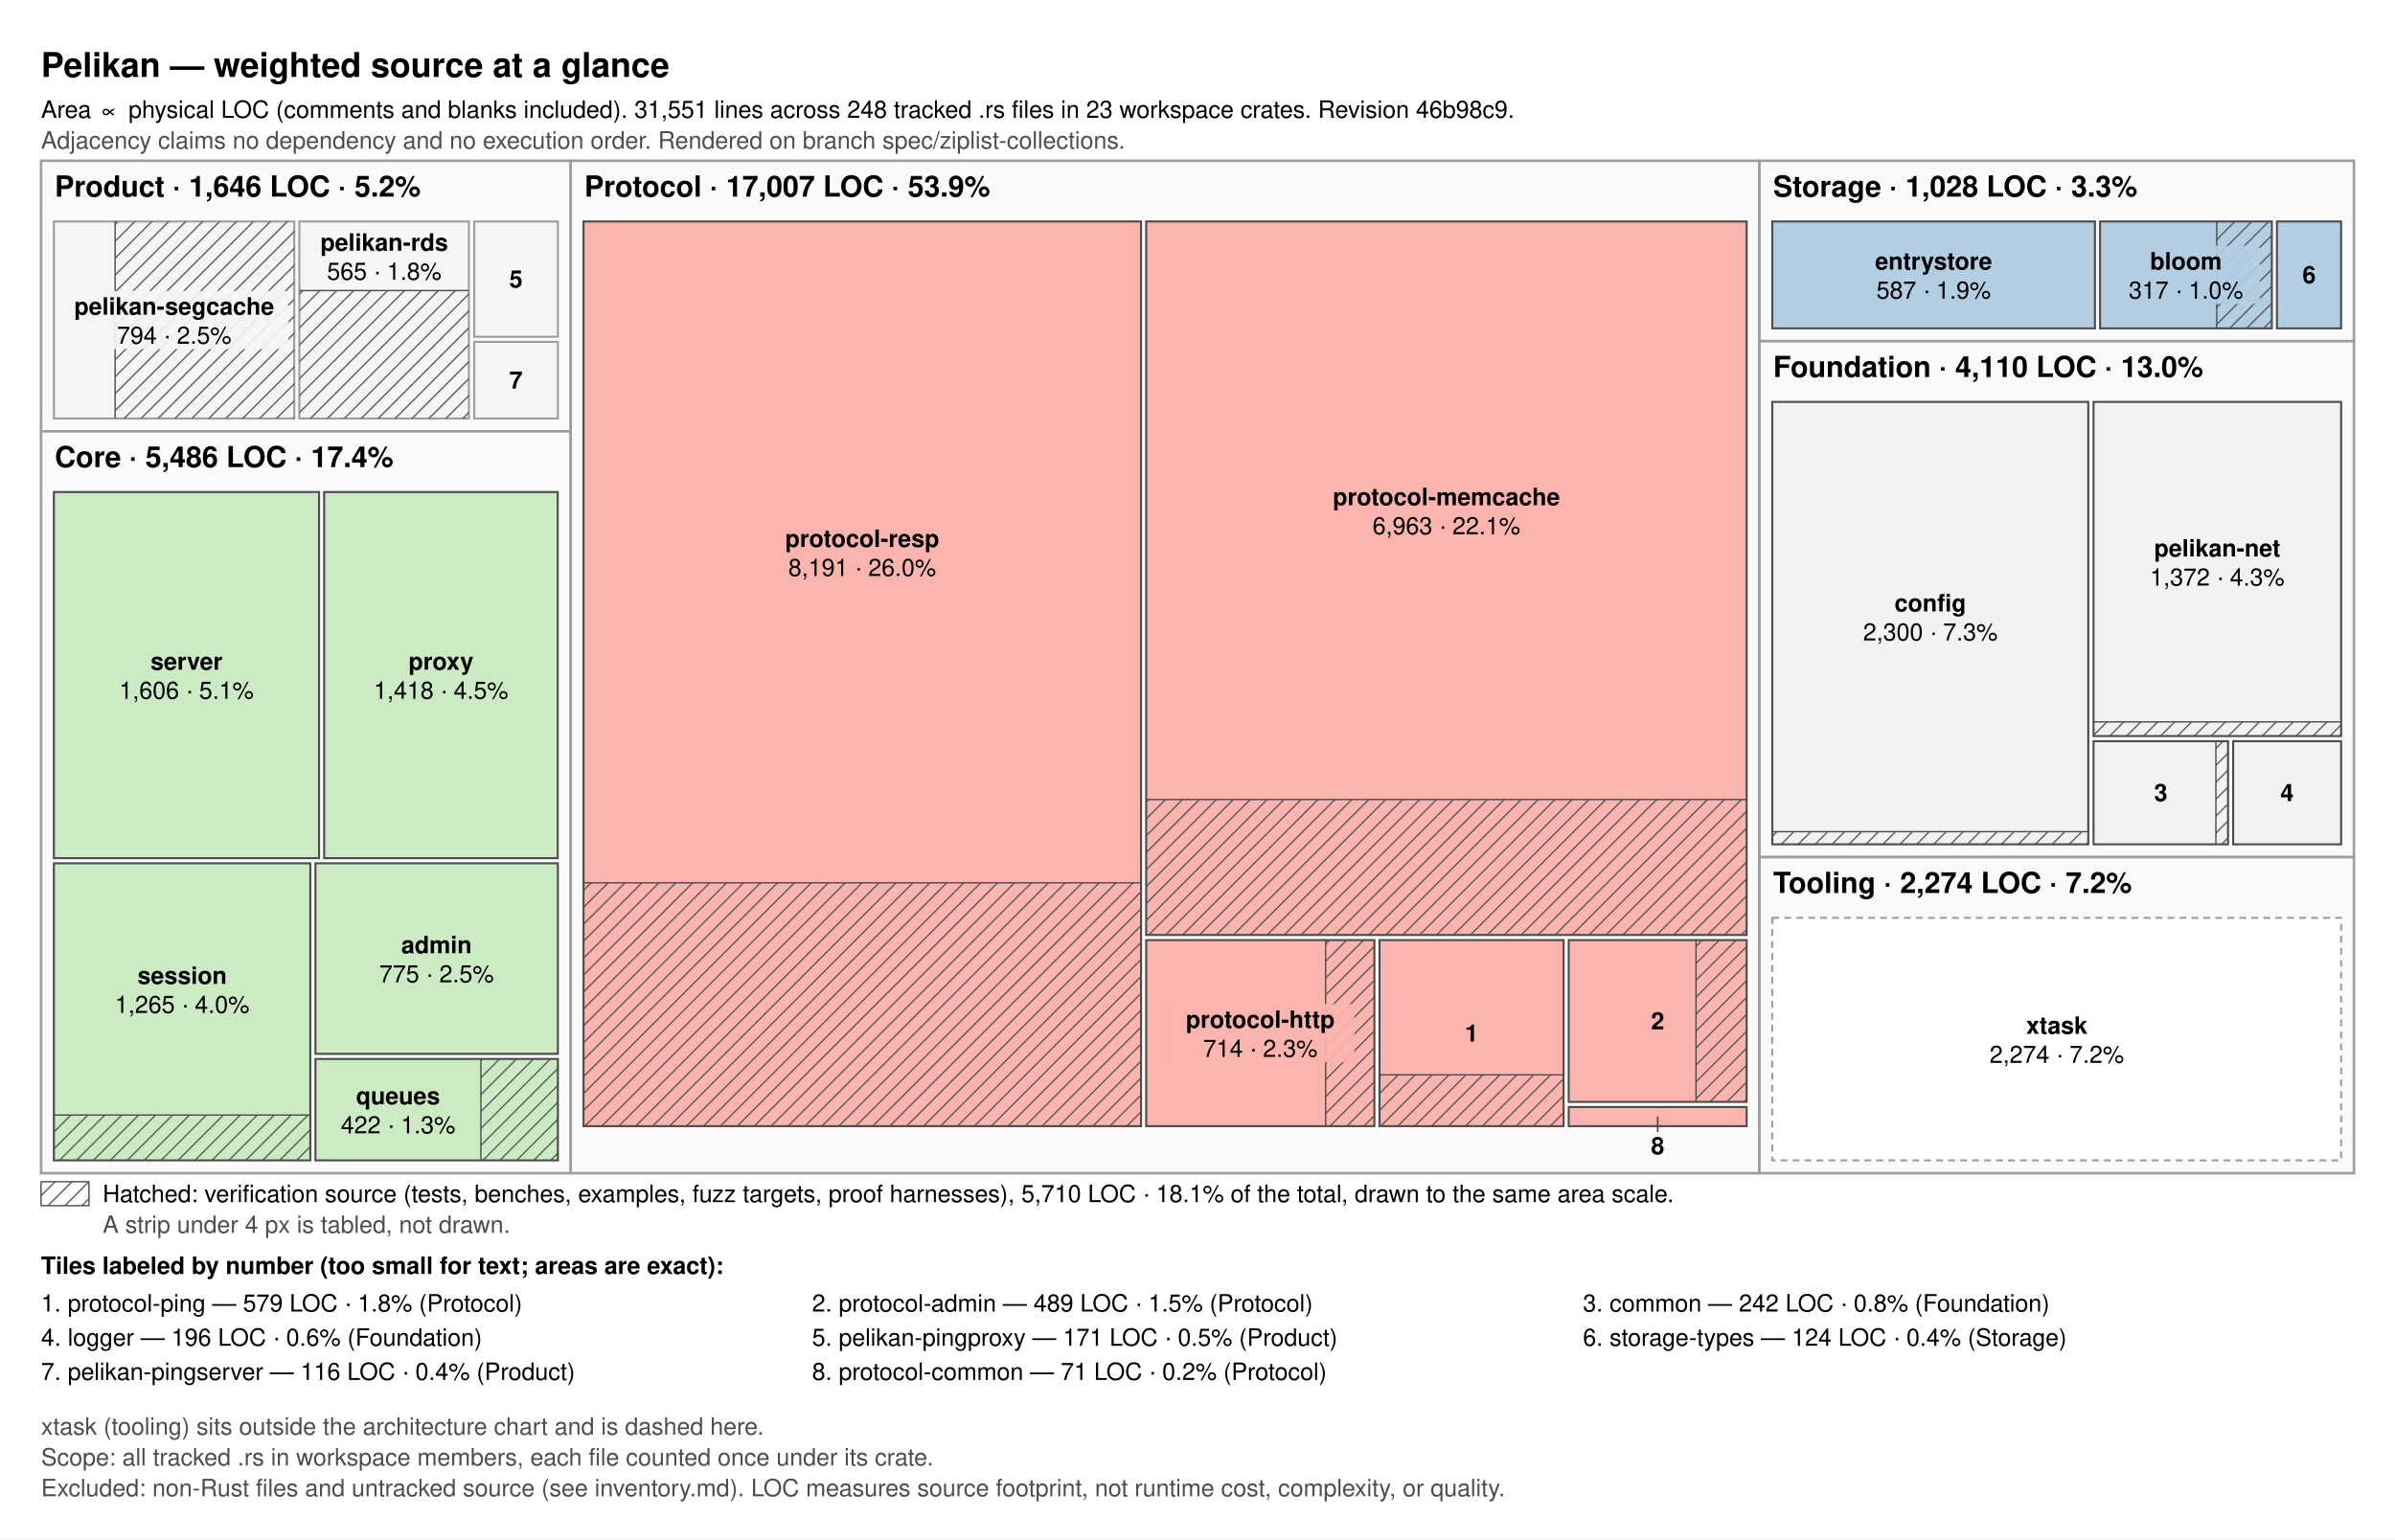
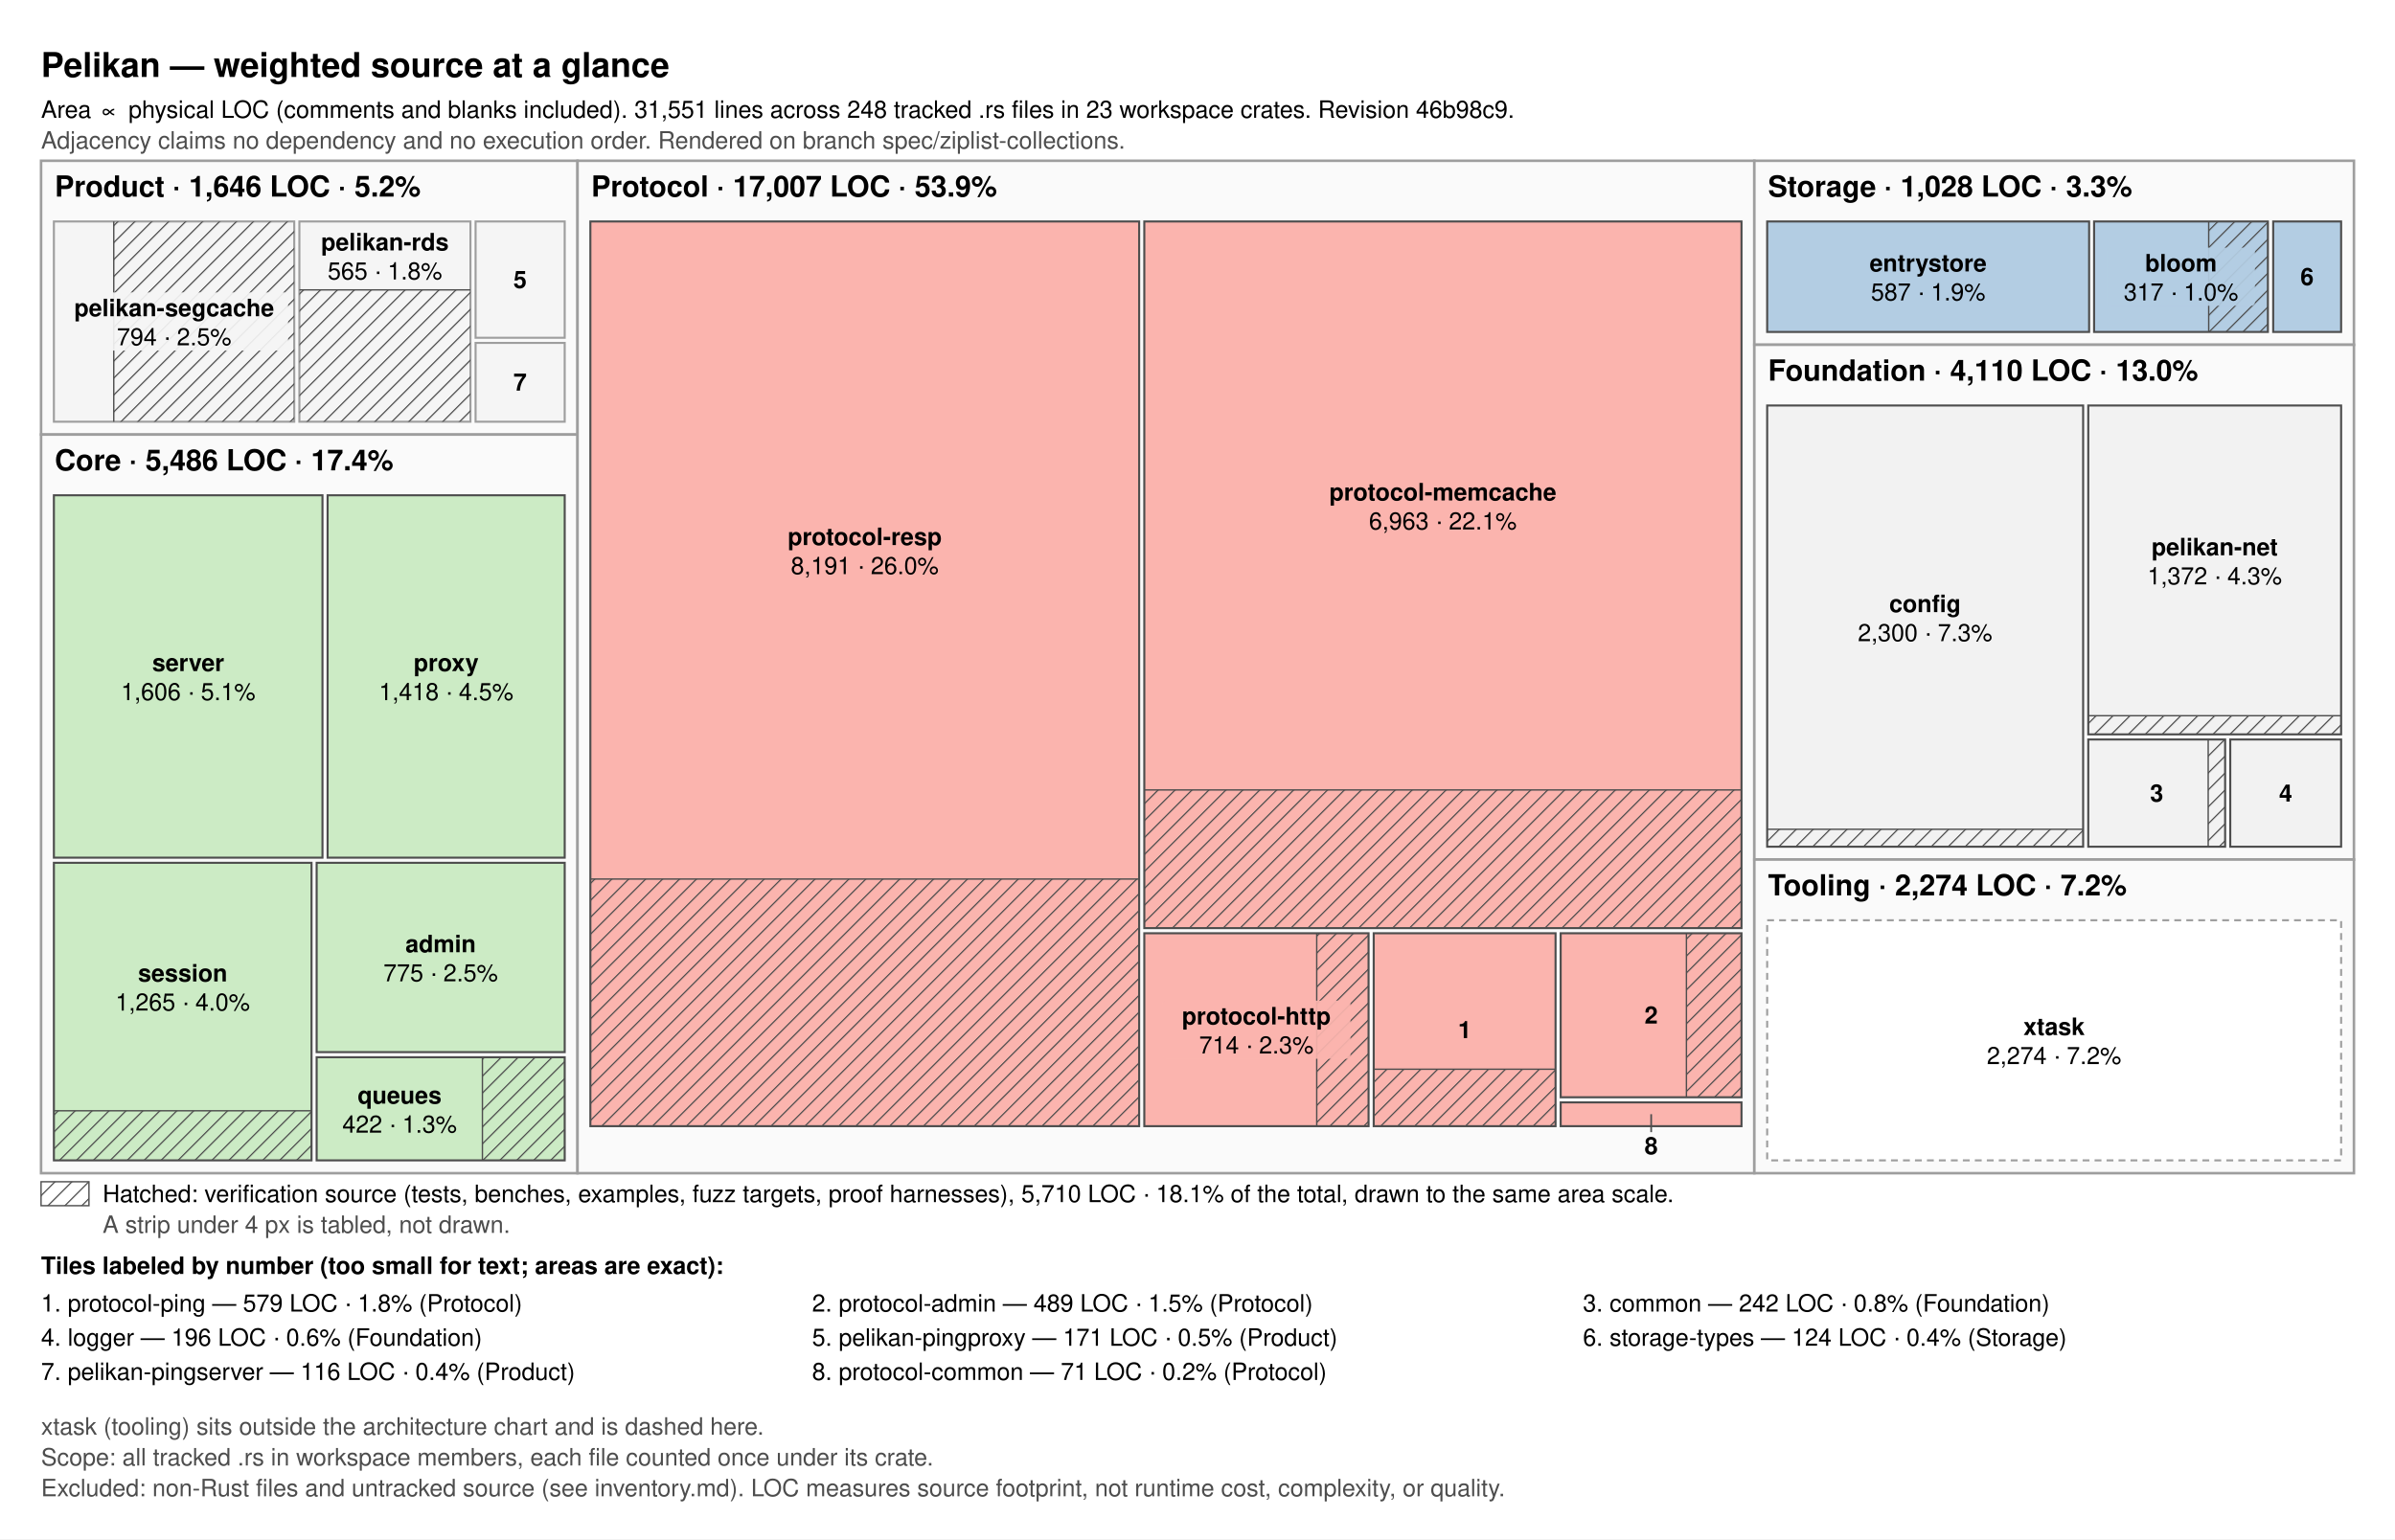
<svg xmlns="http://www.w3.org/2000/svg" width="1400" height="900" viewBox="0 0 1400 900">
  <defs>
    <pattern id="hatch" width="7" height="7" patternUnits="userSpaceOnUse" patternTransform="rotate(45)">
      <line x1="0" y1="0" x2="0" y2="7" stroke="#4D4D4D" stroke-width="1.4" />
    </pattern>
  </defs>
  <rect width="100%" height="100%" fill="white" />
  <text x="24.0" y="38.0" dy="0.35em" font-family="Helvetica, Arial, sans-serif" font-size="20" font-weight="bold" fill="#000" text-anchor="start">Pelikan — weighted source at a glance</text>
  <text x="24.0" y="64.0" dy="0.35em" font-family="Helvetica, Arial, sans-serif" font-size="14" font-weight="normal" fill="#000" text-anchor="start">Area ∝ physical LOC (comments and blanks included). 31,551 lines across 248 tracked .rs files in 23 workspace crates. Revision 46b98c9.</text>
  <text x="24.0" y="82.0" dy="0.35em" font-family="Helvetica, Arial, sans-serif" font-size="14" font-weight="normal" fill="#4D4D4D" text-anchor="start">Adjacency claims no dependency and no execution order. Rendered on branch spec/ziplist-collections.</text>
-   <rect x="24.0" y="94.0" width="309.6" height="158.2" fill="#FAFAFA" stroke="#9E9E9E" stroke-width="1.5" />
+   <rect x="24.0" y="94.0" width="313.6" height="160.1" fill="#FAFAFA" stroke="#9E9E9E" stroke-width="1.5" />
  <text x="32.0" y="109.0" dy="0.35em" font-family="Helvetica, Arial, sans-serif" font-size="17" font-weight="bold" fill="#000" text-anchor="start">Product  ·  1,646 LOC  ·  5.2%</text>
-   <rect x="24.0" y="252.2" width="309.6" height="433.8" fill="#FAFAFA" stroke="#9E9E9E" stroke-width="1.5" />
-   <text x="32.0" y="267.2" dy="0.35em" font-family="Helvetica, Arial, sans-serif" font-size="17" font-weight="bold" fill="#000" text-anchor="start">Core  ·  5,486 LOC  ·  17.4%</text>
-   <rect x="333.6" y="94.0" width="694.9" height="592.0" fill="#FAFAFA" stroke="#9E9E9E" stroke-width="1.5" />
-   <text x="341.6" y="109.0" dy="0.35em" font-family="Helvetica, Arial, sans-serif" font-size="17" font-weight="bold" fill="#000" text-anchor="start">Protocol  ·  17,007 LOC  ·  53.9%</text>
-   <rect x="1028.5" y="94.0" width="347.5" height="105.5" fill="#FAFAFA" stroke="#9E9E9E" stroke-width="1.5" />
-   <text x="1036.5" y="109.0" dy="0.35em" font-family="Helvetica, Arial, sans-serif" font-size="17" font-weight="bold" fill="#000" text-anchor="start">Storage  ·  1,028 LOC  ·  3.3%</text>
-   <rect x="1028.5" y="199.5" width="347.5" height="301.7" fill="#FAFAFA" stroke="#9E9E9E" stroke-width="1.5" />
-   <text x="1036.5" y="214.5" dy="0.35em" font-family="Helvetica, Arial, sans-serif" font-size="17" font-weight="bold" fill="#000" text-anchor="start">Foundation  ·  4,110 LOC  ·  13.0%</text>
-   <rect x="1028.5" y="501.2" width="347.5" height="184.8" fill="#FAFAFA" stroke="#9E9E9E" stroke-width="1.5" />
-   <text x="1036.5" y="516.2" dy="0.35em" font-family="Helvetica, Arial, sans-serif" font-size="17" font-weight="bold" fill="#000" text-anchor="start">Tooling  ·  2,274 LOC  ·  7.2%</text>
-   <rect x="341.1" y="129.5" width="325.9" height="529.0" fill="#FBB4AE" stroke="#4D4D4D" stroke-width="1.2" />
-   <rect x="341.1" y="516.2" width="325.9" height="142.3" fill="url(#hatch)" />
-   <line x1="341.1" y1="516.2" x2="667.0" y2="516.2" stroke="#4D4D4D" stroke-width="0.8" />
-   <text x="504.0" y="314.9" dy="0.35em" font-family="Helvetica, Arial, sans-serif" font-size="14" font-weight="bold" fill="#000" text-anchor="middle">protocol-resp</text>
-   <text x="504.0" y="331.9" dy="0.35em" font-family="Helvetica, Arial, sans-serif" font-size="14" font-weight="normal" fill="#000" text-anchor="middle">8,191 · 26.0%</text>
-   <rect x="670.0" y="129.5" width="351.0" height="417.2" fill="#FBB4AE" stroke="#4D4D4D" stroke-width="1.2" />
-   <rect x="670.0" y="467.5" width="351.0" height="79.2" fill="url(#hatch)" />
-   <line x1="670.0" y1="467.5" x2="1021.0" y2="467.5" stroke="#4D4D4D" stroke-width="0.8" />
-   <text x="845.5" y="290.5" dy="0.35em" font-family="Helvetica, Arial, sans-serif" font-size="14" font-weight="bold" fill="#000" text-anchor="middle">protocol-memcache</text>
-   <text x="845.5" y="307.5" dy="0.35em" font-family="Helvetica, Arial, sans-serif" font-size="14" font-weight="normal" fill="#000" text-anchor="middle">6,963 · 22.1%</text>
-   <rect x="1036.0" y="235.0" width="184.7" height="258.7" fill="#F2F2F2" stroke="#4D4D4D" stroke-width="1.2" />
-   <rect x="1036.0" y="486.3" width="184.7" height="7.4" fill="url(#hatch)" />
-   <line x1="1036.0" y1="486.3" x2="1220.8" y2="486.3" stroke="#4D4D4D" stroke-width="0.8" />
-   <text x="1128.4" y="352.6" dy="0.35em" font-family="Helvetica, Arial, sans-serif" font-size="14" font-weight="bold" fill="#000" text-anchor="middle">config</text>
-   <text x="1128.4" y="369.6" dy="0.35em" font-family="Helvetica, Arial, sans-serif" font-size="14" font-weight="normal" fill="#000" text-anchor="middle">2,300 · 7.3%</text>
-   <rect x="1036.0" y="536.7" width="332.5" height="141.8" fill="#FFFFFF" stroke="#9E9E9E" stroke-width="1.2" stroke-dasharray="4 3" />
-   <text x="1202.3" y="599.6" dy="0.35em" font-family="Helvetica, Arial, sans-serif" font-size="14" font-weight="bold" fill="#000" text-anchor="middle">xtask</text>
-   <text x="1202.3" y="616.6" dy="0.35em" font-family="Helvetica, Arial, sans-serif" font-size="14" font-weight="normal" fill="#000" text-anchor="middle">2,274 · 7.2%</text>
-   <rect x="31.5" y="287.7" width="155.0" height="214.1" fill="#CCEBC5" stroke="#4D4D4D" stroke-width="1.2" />
-   <text x="109.0" y="386.7" dy="0.35em" font-family="Helvetica, Arial, sans-serif" font-size="14" font-weight="bold" fill="#000" text-anchor="middle">server</text>
-   <text x="109.0" y="403.7" dy="0.35em" font-family="Helvetica, Arial, sans-serif" font-size="14" font-weight="normal" fill="#000" text-anchor="middle">1,606 · 5.1%</text>
-   <rect x="189.5" y="287.7" width="136.5" height="214.1" fill="#CCEBC5" stroke="#4D4D4D" stroke-width="1.2" />
-   <text x="257.8" y="386.7" dy="0.35em" font-family="Helvetica, Arial, sans-serif" font-size="14" font-weight="bold" fill="#000" text-anchor="middle">proxy</text>
-   <text x="257.8" y="403.7" dy="0.35em" font-family="Helvetica, Arial, sans-serif" font-size="14" font-weight="normal" fill="#000" text-anchor="middle">1,418 · 4.5%</text>
-   <rect x="1223.8" y="235.0" width="144.7" height="195.4" fill="#F2F2F2" stroke="#4D4D4D" stroke-width="1.2" />
-   <rect x="1223.8" y="422.1" width="144.7" height="8.3" fill="url(#hatch)" />
-   <line x1="1223.8" y1="422.1" x2="1368.5" y2="422.1" stroke="#4D4D4D" stroke-width="0.8" />
-   <text x="1296.1" y="320.5" dy="0.35em" font-family="Helvetica, Arial, sans-serif" font-size="14" font-weight="bold" fill="#000" text-anchor="middle">pelikan-net</text>
-   <text x="1296.1" y="337.5" dy="0.35em" font-family="Helvetica, Arial, sans-serif" font-size="14" font-weight="normal" fill="#000" text-anchor="middle">1,372 · 4.3%</text>
-   <rect x="31.5" y="504.8" width="149.9" height="173.7" fill="#CCEBC5" stroke="#4D4D4D" stroke-width="1.2" />
-   <rect x="31.5" y="652.0" width="149.9" height="26.5" fill="url(#hatch)" />
-   <line x1="31.5" y1="652.0" x2="181.4" y2="652.0" stroke="#4D4D4D" stroke-width="0.8" />
-   <text x="106.5" y="570.4" dy="0.35em" font-family="Helvetica, Arial, sans-serif" font-size="14" font-weight="bold" fill="#000" text-anchor="middle">session</text>
-   <text x="106.5" y="587.4" dy="0.35em" font-family="Helvetica, Arial, sans-serif" font-size="14" font-weight="normal" fill="#000" text-anchor="middle">1,265 · 4.0%</text>
-   <rect x="31.5" y="129.5" width="140.5" height="115.2" fill="#F5F5F5" stroke="#9E9E9E" stroke-width="1.2" />
-   <rect x="67.3" y="129.5" width="104.8" height="115.2" fill="url(#hatch)" />
-   <line x1="67.3" y1="129.5" x2="67.3" y2="244.7" stroke="#4D4D4D" stroke-width="0.8" />
-   <rect x="35.1" y="170.1" width="133.4" height="34" fill="#F5F5F5" fill-opacity="0.92" rx="2" />
-   <text x="101.8" y="179.1" dy="0.35em" font-family="Helvetica, Arial, sans-serif" font-size="14" font-weight="bold" fill="#000" text-anchor="middle">pelikan-segcache</text>
-   <text x="101.8" y="196.1" dy="0.35em" font-family="Helvetica, Arial, sans-serif" font-size="14" font-weight="normal" fill="#000" text-anchor="middle">794 · 2.5%</text>
-   <rect x="184.4" y="504.8" width="141.7" height="111.4" fill="#CCEBC5" stroke="#4D4D4D" stroke-width="1.2" />
-   <text x="255.2" y="552.5" dy="0.35em" font-family="Helvetica, Arial, sans-serif" font-size="14" font-weight="bold" fill="#000" text-anchor="middle">admin</text>
-   <text x="255.2" y="569.5" dy="0.35em" font-family="Helvetica, Arial, sans-serif" font-size="14" font-weight="normal" fill="#000" text-anchor="middle">775 · 2.5%</text>
-   <rect x="670.0" y="549.7" width="133.4" height="108.8" fill="#FBB4AE" stroke="#4D4D4D" stroke-width="1.2" />
-   <rect x="774.9" y="549.7" width="28.5" height="108.8" fill="url(#hatch)" />
-   <line x1="774.9" y1="549.7" x2="774.9" y2="658.5" stroke="#4D4D4D" stroke-width="0.8" />
-   <rect x="681.8" y="587.1" width="109.9" height="34" fill="#FBB4AE" fill-opacity="0.92" rx="2" />
-   <text x="736.7" y="596.1" dy="0.35em" font-family="Helvetica, Arial, sans-serif" font-size="14" font-weight="bold" fill="#000" text-anchor="middle">protocol-http</text>
-   <text x="736.7" y="613.1" dy="0.35em" font-family="Helvetica, Arial, sans-serif" font-size="14" font-weight="normal" fill="#000" text-anchor="middle">714 · 2.3%</text>
-   <rect x="1036.0" y="129.5" width="188.6" height="62.5" fill="#B3CDE3" stroke="#4D4D4D" stroke-width="1.2" />
-   <text x="1130.3" y="152.7" dy="0.35em" font-family="Helvetica, Arial, sans-serif" font-size="14" font-weight="bold" fill="#000" text-anchor="middle">entrystore</text>
-   <text x="1130.3" y="169.7" dy="0.35em" font-family="Helvetica, Arial, sans-serif" font-size="14" font-weight="normal" fill="#000" text-anchor="middle">587 · 1.9%</text>
-   <rect x="806.4" y="549.7" width="107.6" height="108.8" fill="#FBB4AE" stroke="#4D4D4D" stroke-width="1.2" />
-   <rect x="806.4" y="628.5" width="107.6" height="30.0" fill="url(#hatch)" />
-   <line x1="806.4" y1="628.5" x2="914.0" y2="628.5" stroke="#4D4D4D" stroke-width="0.8" />
-   <text x="860.2" y="604.1" dy="0.35em" font-family="Helvetica, Arial, sans-serif" font-size="14" font-weight="bold" fill="#000" text-anchor="middle">1</text>
-   <rect x="175.0" y="129.5" width="99.1" height="115.2" fill="#F5F5F5" stroke="#9E9E9E" stroke-width="1.2" />
-   <rect x="175.0" y="169.9" width="99.1" height="74.8" fill="url(#hatch)" />
-   <line x1="175.0" y1="169.9" x2="274.2" y2="169.9" stroke="#4D4D4D" stroke-width="0.8" />
-   <text x="224.6" y="141.7" dy="0.35em" font-family="Helvetica, Arial, sans-serif" font-size="14" font-weight="bold" fill="#000" text-anchor="middle">pelikan-rds</text>
-   <text x="224.6" y="158.7" dy="0.35em" font-family="Helvetica, Arial, sans-serif" font-size="14" font-weight="normal" fill="#000" text-anchor="middle">565 · 1.8%</text>
-   <rect x="917.0" y="549.7" width="104.0" height="94.6" fill="#FBB4AE" stroke="#4D4D4D" stroke-width="1.2" />
-   <rect x="991.4" y="549.7" width="29.6" height="94.6" fill="url(#hatch)" />
-   <line x1="991.4" y1="549.7" x2="991.4" y2="644.3" stroke="#4D4D4D" stroke-width="0.8" />
-   <text x="969.0" y="597.0" dy="0.35em" font-family="Helvetica, Arial, sans-serif" font-size="14" font-weight="bold" fill="#000" text-anchor="middle">2</text>
-   <rect x="184.4" y="619.2" width="141.7" height="59.3" fill="#CCEBC5" stroke="#4D4D4D" stroke-width="1.2" />
-   <rect x="281.1" y="619.2" width="45.0" height="59.3" fill="url(#hatch)" />
-   <line x1="281.1" y1="619.2" x2="281.1" y2="678.5" stroke="#4D4D4D" stroke-width="0.8" />
-   <text x="232.7" y="640.8" dy="0.35em" font-family="Helvetica, Arial, sans-serif" font-size="14" font-weight="bold" fill="#000" text-anchor="middle">queues</text>
-   <text x="232.7" y="657.8" dy="0.35em" font-family="Helvetica, Arial, sans-serif" font-size="14" font-weight="normal" fill="#000" text-anchor="middle">422 · 1.3%</text>
-   <rect x="1227.6" y="129.5" width="100.4" height="62.5" fill="#B3CDE3" stroke="#4D4D4D" stroke-width="1.2" />
-   <rect x="1295.8" y="129.5" width="32.2" height="62.5" fill="url(#hatch)" />
-   <line x1="1295.8" y1="129.5" x2="1295.8" y2="192.0" stroke="#4D4D4D" stroke-width="0.8" />
-   <rect x="1234.6" y="143.7" width="86.4" height="34" fill="#B3CDE3" fill-opacity="0.92" rx="2" />
-   <text x="1277.8" y="152.7" dy="0.35em" font-family="Helvetica, Arial, sans-serif" font-size="14" font-weight="bold" fill="#000" text-anchor="middle">bloom</text>
-   <text x="1277.8" y="169.7" dy="0.35em" font-family="Helvetica, Arial, sans-serif" font-size="14" font-weight="normal" fill="#000" text-anchor="middle">317 · 1.0%</text>
-   <rect x="1223.8" y="433.4" width="78.6" height="60.3" fill="#F2F2F2" stroke="#4D4D4D" stroke-width="1.2" />
-   <rect x="1295.3" y="433.4" width="7.1" height="60.3" fill="url(#hatch)" />
-   <line x1="1295.3" y1="433.4" x2="1295.3" y2="493.7" stroke="#4D4D4D" stroke-width="0.8" />
-   <text x="1263.1" y="463.5" dy="0.35em" font-family="Helvetica, Arial, sans-serif" font-size="14" font-weight="bold" fill="#000" text-anchor="middle">3</text>
-   <rect x="1305.4" y="433.4" width="63.1" height="60.3" fill="#F2F2F2" stroke="#4D4D4D" stroke-width="1.2" />
-   <text x="1336.9" y="463.5" dy="0.35em" font-family="Helvetica, Arial, sans-serif" font-size="14" font-weight="bold" fill="#000" text-anchor="middle">4</text>
-   <rect x="277.2" y="129.5" width="48.9" height="67.4" fill="#F5F5F5" stroke="#9E9E9E" stroke-width="1.2" />
-   <text x="301.6" y="163.2" dy="0.35em" font-family="Helvetica, Arial, sans-serif" font-size="14" font-weight="bold" fill="#000" text-anchor="middle">5</text>
-   <rect x="1331.0" y="129.5" width="37.5" height="62.5" fill="#B3CDE3" stroke="#4D4D4D" stroke-width="1.2" />
-   <text x="1349.8" y="160.7" dy="0.35em" font-family="Helvetica, Arial, sans-serif" font-size="14" font-weight="bold" fill="#000" text-anchor="middle">6</text>
-   <rect x="277.2" y="199.9" width="48.9" height="44.8" fill="#F5F5F5" stroke="#9E9E9E" stroke-width="1.2" />
-   <text x="301.6" y="222.3" dy="0.35em" font-family="Helvetica, Arial, sans-serif" font-size="14" font-weight="bold" fill="#000" text-anchor="middle">7</text>
-   <rect x="917.0" y="647.3" width="104.0" height="11.2" fill="#FBB4AE" stroke="#4D4D4D" stroke-width="1.2" />
-   <line x1="969.0" y1="652.9" x2="969.0" y2="662.0" stroke="#4D4D4D" stroke-width="1" />
-   <text x="969.0" y="670.0" dy="0.35em" font-family="Helvetica, Arial, sans-serif" font-size="14" font-weight="bold" fill="#000" text-anchor="middle">8</text>
+   <rect x="24.0" y="254.1" width="313.6" height="431.9" fill="#FAFAFA" stroke="#9E9E9E" stroke-width="1.5" />
+   <text x="32.0" y="269.1" dy="0.35em" font-family="Helvetica, Arial, sans-serif" font-size="17" font-weight="bold" fill="#000" text-anchor="start">Core  ·  5,486 LOC  ·  17.4%</text>
+   <rect x="337.6" y="94.0" width="687.9" height="592.0" fill="#FAFAFA" stroke="#9E9E9E" stroke-width="1.5" />
+   <text x="345.6" y="109.0" dy="0.35em" font-family="Helvetica, Arial, sans-serif" font-size="17" font-weight="bold" fill="#000" text-anchor="start">Protocol  ·  17,007 LOC  ·  53.9%</text>
+   <rect x="1025.5" y="94.0" width="350.5" height="107.6" fill="#FAFAFA" stroke="#9E9E9E" stroke-width="1.5" />
+   <text x="1033.5" y="109.0" dy="0.35em" font-family="Helvetica, Arial, sans-serif" font-size="17" font-weight="bold" fill="#000" text-anchor="start">Storage  ·  1,028 LOC  ·  3.3%</text>
+   <rect x="1025.5" y="201.6" width="350.5" height="301.0" fill="#FAFAFA" stroke="#9E9E9E" stroke-width="1.5" />
+   <text x="1033.5" y="216.6" dy="0.35em" font-family="Helvetica, Arial, sans-serif" font-size="17" font-weight="bold" fill="#000" text-anchor="start">Foundation  ·  4,110 LOC  ·  13.0%</text>
+   <rect x="1025.5" y="502.6" width="350.5" height="183.4" fill="#FAFAFA" stroke="#9E9E9E" stroke-width="1.5" />
+   <text x="1033.5" y="517.6" dy="0.35em" font-family="Helvetica, Arial, sans-serif" font-size="17" font-weight="bold" fill="#000" text-anchor="start">Tooling  ·  2,274 LOC  ·  7.2%</text>
+   <rect x="345.1" y="129.5" width="320.8" height="529.0" fill="#FBB4AE" stroke="#4D4D4D" stroke-width="1.2" data-component="protocol-resp" data-part="tile" />
+   <rect x="345.1" y="514.0" width="320.8" height="144.5" fill="url(#hatch)" data-component="protocol-resp" data-part="hatch" />
+   <line x1="345.1" y1="514.0" x2="665.9" y2="514.0" stroke="#4D4D4D" stroke-width="0.8" />
+   <text x="505.5" y="313.8" dy="0.35em" font-family="Helvetica, Arial, sans-serif" font-size="14" font-weight="bold" fill="#000" text-anchor="middle">protocol-resp</text>
+   <text x="505.5" y="330.8" dy="0.35em" font-family="Helvetica, Arial, sans-serif" font-size="14" font-weight="normal" fill="#000" text-anchor="middle">8,191 · 26.0%</text>
+   <rect x="668.9" y="129.5" width="349.1" height="413.2" fill="#FBB4AE" stroke="#4D4D4D" stroke-width="1.2" data-component="protocol-memcache" data-part="tile" />
+   <rect x="668.9" y="461.9" width="349.1" height="80.8" fill="url(#hatch)" data-component="protocol-memcache" data-part="hatch" />
+   <line x1="668.9" y1="461.9" x2="1018.0" y2="461.9" stroke="#4D4D4D" stroke-width="0.8" />
+   <text x="843.4" y="287.7" dy="0.35em" font-family="Helvetica, Arial, sans-serif" font-size="14" font-weight="bold" fill="#000" text-anchor="middle">protocol-memcache</text>
+   <text x="843.4" y="304.7" dy="0.35em" font-family="Helvetica, Arial, sans-serif" font-size="14" font-weight="normal" fill="#000" text-anchor="middle">6,963 · 22.1%</text>
+   <rect x="1033.0" y="237.1" width="184.7" height="258.0" fill="#F2F2F2" stroke="#4D4D4D" stroke-width="1.2" data-component="config" data-part="tile" />
+   <rect x="1033.0" y="484.9" width="184.7" height="10.2" fill="url(#hatch)" data-component="config" data-part="hatch" />
+   <line x1="1033.0" y1="484.9" x2="1217.7" y2="484.9" stroke="#4D4D4D" stroke-width="0.8" />
+   <text x="1125.3" y="353.0" dy="0.35em" font-family="Helvetica, Arial, sans-serif" font-size="14" font-weight="bold" fill="#000" text-anchor="middle">config</text>
+   <text x="1125.3" y="370.0" dy="0.35em" font-family="Helvetica, Arial, sans-serif" font-size="14" font-weight="normal" fill="#000" text-anchor="middle">2,300 · 7.3%</text>
+   <rect x="1033.0" y="538.1" width="335.5" height="140.4" fill="#FFFFFF" stroke="#9E9E9E" stroke-width="1.2" stroke-dasharray="4 3" data-component="xtask" data-part="tile" />
+   <text x="1200.7" y="600.3" dy="0.35em" font-family="Helvetica, Arial, sans-serif" font-size="14" font-weight="bold" fill="#000" text-anchor="middle">xtask</text>
+   <text x="1200.7" y="617.3" dy="0.35em" font-family="Helvetica, Arial, sans-serif" font-size="14" font-weight="normal" fill="#000" text-anchor="middle">2,274 · 7.2%</text>
+   <rect x="31.5" y="289.6" width="157.0" height="211.9" fill="#CCEBC5" stroke="#4D4D4D" stroke-width="1.2" data-component="server" data-part="tile" />
+   <text x="110.0" y="387.5" dy="0.35em" font-family="Helvetica, Arial, sans-serif" font-size="14" font-weight="bold" fill="#000" text-anchor="middle">server</text>
+   <text x="110.0" y="404.5" dy="0.35em" font-family="Helvetica, Arial, sans-serif" font-size="14" font-weight="normal" fill="#000" text-anchor="middle">1,606 · 5.1%</text>
+   <rect x="191.5" y="289.6" width="138.6" height="211.9" fill="#CCEBC5" stroke="#4D4D4D" stroke-width="1.2" data-component="proxy" data-part="tile" />
+   <text x="260.8" y="387.5" dy="0.35em" font-family="Helvetica, Arial, sans-serif" font-size="14" font-weight="bold" fill="#000" text-anchor="middle">proxy</text>
+   <text x="260.8" y="404.5" dy="0.35em" font-family="Helvetica, Arial, sans-serif" font-size="14" font-weight="normal" fill="#000" text-anchor="middle">1,418 · 4.5%</text>
+   <rect x="1220.7" y="237.1" width="147.8" height="192.3" fill="#F2F2F2" stroke="#4D4D4D" stroke-width="1.2" data-component="pelikan-net" data-part="tile" />
+   <rect x="1220.7" y="418.5" width="147.8" height="10.9" fill="url(#hatch)" data-component="pelikan-net" data-part="hatch" />
+   <line x1="1220.7" y1="418.5" x2="1368.5" y2="418.5" stroke="#4D4D4D" stroke-width="0.8" />
+   <text x="1294.6" y="319.8" dy="0.35em" font-family="Helvetica, Arial, sans-serif" font-size="14" font-weight="bold" fill="#000" text-anchor="middle">pelikan-net</text>
+   <text x="1294.6" y="336.8" dy="0.35em" font-family="Helvetica, Arial, sans-serif" font-size="14" font-weight="normal" fill="#000" text-anchor="middle">1,372 · 4.3%</text>
+   <rect x="31.5" y="504.5" width="150.6" height="174.0" fill="#CCEBC5" stroke="#4D4D4D" stroke-width="1.2" data-component="session" data-part="tile" />
+   <rect x="31.5" y="649.5" width="150.6" height="29.0" fill="url(#hatch)" data-component="session" data-part="hatch" />
+   <line x1="31.5" y1="649.5" x2="182.1" y2="649.5" stroke="#4D4D4D" stroke-width="0.8" />
+   <text x="106.8" y="569.0" dy="0.35em" font-family="Helvetica, Arial, sans-serif" font-size="14" font-weight="bold" fill="#000" text-anchor="middle">session</text>
+   <text x="106.8" y="586.0" dy="0.35em" font-family="Helvetica, Arial, sans-serif" font-size="14" font-weight="normal" fill="#000" text-anchor="middle">1,265 · 4.0%</text>
+   <rect x="31.5" y="129.5" width="140.5" height="117.1" fill="#F5F5F5" stroke="#9E9E9E" stroke-width="1.2" data-component="pelikan-segcache" data-part="tile" />
+   <rect x="66.5" y="129.5" width="105.5" height="117.1" fill="url(#hatch)" data-component="pelikan-segcache" data-part="hatch" />
+   <line x1="66.5" y1="129.5" x2="66.5" y2="246.6" stroke="#4D4D4D" stroke-width="0.8" />
+   <rect x="35.0" y="171.0" width="133.4" height="34" fill="#F5F5F5" fill-opacity="0.92" rx="2" />
+   <text x="101.8" y="180.0" dy="0.35em" font-family="Helvetica, Arial, sans-serif" font-size="14" font-weight="bold" fill="#000" text-anchor="middle">pelikan-segcache</text>
+   <text x="101.8" y="197.0" dy="0.35em" font-family="Helvetica, Arial, sans-serif" font-size="14" font-weight="normal" fill="#000" text-anchor="middle">794 · 2.5%</text>
+   <rect x="185.1" y="504.5" width="145.0" height="110.7" fill="#CCEBC5" stroke="#4D4D4D" stroke-width="1.2" data-component="admin" data-part="tile" />
+   <text x="257.6" y="551.9" dy="0.35em" font-family="Helvetica, Arial, sans-serif" font-size="14" font-weight="bold" fill="#000" text-anchor="middle">admin</text>
+   <text x="257.6" y="568.9" dy="0.35em" font-family="Helvetica, Arial, sans-serif" font-size="14" font-weight="normal" fill="#000" text-anchor="middle">775 · 2.5%</text>
+   <rect x="668.9" y="545.7" width="131.1" height="112.8" fill="#FBB4AE" stroke="#4D4D4D" stroke-width="1.2" data-component="protocol-http" data-part="tile" />
+   <rect x="769.7" y="545.7" width="30.3" height="112.8" fill="url(#hatch)" data-component="protocol-http" data-part="hatch" />
+   <line x1="769.7" y1="545.7" x2="769.7" y2="658.5" stroke="#4D4D4D" stroke-width="0.8" />
+   <rect x="679.5" y="585.1" width="109.9" height="34" fill="#FBB4AE" fill-opacity="0.92" rx="2" />
+   <text x="734.4" y="594.1" dy="0.35em" font-family="Helvetica, Arial, sans-serif" font-size="14" font-weight="bold" fill="#000" text-anchor="middle">protocol-http</text>
+   <text x="734.4" y="611.1" dy="0.35em" font-family="Helvetica, Arial, sans-serif" font-size="14" font-weight="normal" fill="#000" text-anchor="middle">714 · 2.3%</text>
+   <rect x="1033.0" y="129.5" width="188.2" height="64.6" fill="#B3CDE3" stroke="#4D4D4D" stroke-width="1.2" data-component="entrystore" data-part="tile" />
+   <text x="1127.1" y="153.8" dy="0.35em" font-family="Helvetica, Arial, sans-serif" font-size="14" font-weight="bold" fill="#000" text-anchor="middle">entrystore</text>
+   <text x="1127.1" y="170.8" dy="0.35em" font-family="Helvetica, Arial, sans-serif" font-size="14" font-weight="normal" fill="#000" text-anchor="middle">587 · 1.9%</text>
+   <rect x="803.0" y="545.7" width="106.3" height="112.8" fill="#FBB4AE" stroke="#4D4D4D" stroke-width="1.2" data-component="protocol-ping" data-part="tile" />
+   <rect x="803.0" y="625.2" width="106.3" height="33.3" fill="url(#hatch)" data-component="protocol-ping" data-part="hatch" />
+   <line x1="803.0" y1="625.2" x2="909.3" y2="625.2" stroke="#4D4D4D" stroke-width="0.8" />
+   <text x="856.2" y="602.1" dy="0.35em" font-family="Helvetica, Arial, sans-serif" font-size="14" font-weight="bold" fill="#000" text-anchor="middle">1</text>
+   <rect x="175.0" y="129.5" width="100.0" height="117.1" fill="#F5F5F5" stroke="#9E9E9E" stroke-width="1.2" data-component="pelikan-rds" data-part="tile" />
+   <rect x="175.0" y="169.5" width="100.0" height="77.1" fill="url(#hatch)" data-component="pelikan-rds" data-part="hatch" />
+   <line x1="175.0" y1="169.5" x2="275.0" y2="169.5" stroke="#4D4D4D" stroke-width="0.8" />
+   <text x="225.0" y="141.5" dy="0.35em" font-family="Helvetica, Arial, sans-serif" font-size="14" font-weight="bold" fill="#000" text-anchor="middle">pelikan-rds</text>
+   <text x="225.0" y="158.5" dy="0.35em" font-family="Helvetica, Arial, sans-serif" font-size="14" font-weight="normal" fill="#000" text-anchor="middle">565 · 1.8%</text>
+   <rect x="912.3" y="545.7" width="105.7" height="95.9" fill="#FBB4AE" stroke="#4D4D4D" stroke-width="1.2" data-component="protocol-admin" data-part="tile" />
+   <rect x="985.8" y="545.7" width="32.2" height="95.9" fill="url(#hatch)" data-component="protocol-admin" data-part="hatch" />
+   <line x1="985.8" y1="545.7" x2="985.8" y2="641.6" stroke="#4D4D4D" stroke-width="0.8" />
+   <text x="965.2" y="593.6" dy="0.35em" font-family="Helvetica, Arial, sans-serif" font-size="14" font-weight="bold" fill="#000" text-anchor="middle">2</text>
+   <rect x="185.1" y="618.2" width="145.0" height="60.3" fill="#CCEBC5" stroke="#4D4D4D" stroke-width="1.2" data-component="queues" data-part="tile" />
+   <rect x="282.0" y="618.2" width="48.1" height="60.3" fill="url(#hatch)" data-component="queues" data-part="hatch" />
+   <line x1="282.0" y1="618.2" x2="282.0" y2="678.5" stroke="#4D4D4D" stroke-width="0.8" />
+   <text x="233.6" y="640.4" dy="0.35em" font-family="Helvetica, Arial, sans-serif" font-size="14" font-weight="bold" fill="#000" text-anchor="middle">queues</text>
+   <text x="233.6" y="657.4" dy="0.35em" font-family="Helvetica, Arial, sans-serif" font-size="14" font-weight="normal" fill="#000" text-anchor="middle">422 · 1.3%</text>
+   <rect x="1224.1" y="129.5" width="101.6" height="64.6" fill="#B3CDE3" stroke="#4D4D4D" stroke-width="1.2" data-component="bloom" data-part="tile" />
+   <rect x="1291.1" y="129.5" width="34.6" height="64.6" fill="url(#hatch)" data-component="bloom" data-part="hatch" />
+   <line x1="1291.1" y1="129.5" x2="1291.1" y2="194.1" stroke="#4D4D4D" stroke-width="0.8" />
+   <rect x="1231.7" y="144.8" width="86.4" height="34" fill="#B3CDE3" fill-opacity="0.92" rx="2" />
+   <text x="1274.9" y="153.8" dy="0.35em" font-family="Helvetica, Arial, sans-serif" font-size="14" font-weight="bold" fill="#000" text-anchor="middle">bloom</text>
+   <text x="1274.9" y="170.8" dy="0.35em" font-family="Helvetica, Arial, sans-serif" font-size="14" font-weight="normal" fill="#000" text-anchor="middle">317 · 1.0%</text>
+   <rect x="1220.7" y="432.4" width="80.0" height="62.7" fill="#F2F2F2" stroke="#4D4D4D" stroke-width="1.2" data-component="common" data-part="tile" />
+   <rect x="1290.8" y="432.4" width="9.9" height="62.7" fill="url(#hatch)" data-component="common" data-part="hatch" />
+   <line x1="1290.8" y1="432.4" x2="1290.8" y2="495.1" stroke="#4D4D4D" stroke-width="0.8" />
+   <text x="1260.7" y="463.8" dy="0.35em" font-family="Helvetica, Arial, sans-serif" font-size="14" font-weight="bold" fill="#000" text-anchor="middle">3</text>
+   <rect x="1303.7" y="432.4" width="64.8" height="62.7" fill="#F2F2F2" stroke="#4D4D4D" stroke-width="1.2" data-component="logger" data-part="tile" />
+   <text x="1336.1" y="463.8" dy="0.35em" font-family="Helvetica, Arial, sans-serif" font-size="14" font-weight="bold" fill="#000" text-anchor="middle">4</text>
+   <rect x="278.0" y="129.5" width="52.1" height="68.0" fill="#F5F5F5" stroke="#9E9E9E" stroke-width="1.2" data-component="pelikan-pingproxy" data-part="tile" />
+   <text x="304.0" y="163.5" dy="0.35em" font-family="Helvetica, Arial, sans-serif" font-size="14" font-weight="bold" fill="#000" text-anchor="middle">5</text>
+   <rect x="1328.8" y="129.5" width="39.7" height="64.6" fill="#B3CDE3" stroke="#4D4D4D" stroke-width="1.2" data-component="storage-types" data-part="tile" />
+   <text x="1348.6" y="161.8" dy="0.35em" font-family="Helvetica, Arial, sans-serif" font-size="14" font-weight="bold" fill="#000" text-anchor="middle">6</text>
+   <rect x="278.0" y="200.5" width="52.1" height="46.1" fill="#F5F5F5" stroke="#9E9E9E" stroke-width="1.2" data-component="pelikan-pingserver" data-part="tile" />
+   <text x="304.0" y="223.5" dy="0.35em" font-family="Helvetica, Arial, sans-serif" font-size="14" font-weight="bold" fill="#000" text-anchor="middle">7</text>
+   <rect x="912.3" y="644.6" width="105.7" height="13.9" fill="#FBB4AE" stroke="#4D4D4D" stroke-width="1.2" data-component="protocol-common" data-part="tile" />
+   <line x1="965.2" y1="651.5" x2="965.2" y2="662.0" stroke="#4D4D4D" stroke-width="1" />
+   <text x="965.2" y="670.0" dy="0.35em" font-family="Helvetica, Arial, sans-serif" font-size="14" font-weight="bold" fill="#000" text-anchor="middle">8</text>
  <rect x="24" y="691" width="28" height="14" fill="url(#hatch)" stroke="#4D4D4D" stroke-width="0.8" />
  <text x="60.0" y="698.0" dy="0.35em" font-family="Helvetica, Arial, sans-serif" font-size="14" font-weight="normal" fill="#000" text-anchor="start">Hatched: verification source (tests, benches, examples, fuzz targets, proof harnesses), 5,710 LOC · 18.1% of the total, drawn to the same area scale.</text>
  <text x="60.0" y="716.0" dy="0.35em" font-family="Helvetica, Arial, sans-serif" font-size="14" font-weight="normal" fill="#4D4D4D" text-anchor="start">A strip under 4 px is tabled, not drawn.</text>
  <text x="24.0" y="740.0" dy="0.35em" font-family="Helvetica, Arial, sans-serif" font-size="14" font-weight="bold" fill="#000" text-anchor="start">Tiles labeled by number (too small for text; areas are exact):</text>
  <text x="24.0" y="762.0" dy="0.35em" font-family="Helvetica, Arial, sans-serif" font-size="14" font-weight="normal" fill="#000" text-anchor="start">1. protocol-ping — 579 LOC · 1.8% (Protocol)</text>
  <text x="474.7" y="762.0" dy="0.35em" font-family="Helvetica, Arial, sans-serif" font-size="14" font-weight="normal" fill="#000" text-anchor="start">2. protocol-admin — 489 LOC · 1.5% (Protocol)</text>
  <text x="925.3" y="762.0" dy="0.35em" font-family="Helvetica, Arial, sans-serif" font-size="14" font-weight="normal" fill="#000" text-anchor="start">3. common — 242 LOC · 0.8% (Foundation)</text>
  <text x="24.0" y="782.0" dy="0.35em" font-family="Helvetica, Arial, sans-serif" font-size="14" font-weight="normal" fill="#000" text-anchor="start">4. logger — 196 LOC · 0.6% (Foundation)</text>
  <text x="474.7" y="782.0" dy="0.35em" font-family="Helvetica, Arial, sans-serif" font-size="14" font-weight="normal" fill="#000" text-anchor="start">5. pelikan-pingproxy — 171 LOC · 0.5% (Product)</text>
  <text x="925.3" y="782.0" dy="0.35em" font-family="Helvetica, Arial, sans-serif" font-size="14" font-weight="normal" fill="#000" text-anchor="start">6. storage-types — 124 LOC · 0.4% (Storage)</text>
  <text x="24.0" y="802.0" dy="0.35em" font-family="Helvetica, Arial, sans-serif" font-size="14" font-weight="normal" fill="#000" text-anchor="start">7. pelikan-pingserver — 116 LOC · 0.4% (Product)</text>
  <text x="474.7" y="802.0" dy="0.35em" font-family="Helvetica, Arial, sans-serif" font-size="14" font-weight="normal" fill="#000" text-anchor="start">8. protocol-common — 71 LOC · 0.2% (Protocol)</text>
  <text x="24.0" y="834.0" dy="0.35em" font-family="Helvetica, Arial, sans-serif" font-size="14" font-weight="normal" fill="#4D4D4D" text-anchor="start">xtask (tooling) sits outside the architecture chart and is dashed here.</text>
  <text x="24.0" y="852.0" dy="0.35em" font-family="Helvetica, Arial, sans-serif" font-size="14" font-weight="normal" fill="#4D4D4D" text-anchor="start">Scope: all tracked .rs in workspace members, each file counted once under its crate.</text>
  <text x="24.0" y="870.0" dy="0.35em" font-family="Helvetica, Arial, sans-serif" font-size="14" font-weight="normal" fill="#4D4D4D" text-anchor="start">Excluded: non-Rust files and untracked source (see inventory.md). LOC measures source footprint, not runtime cost, complexity, or quality.</text>
</svg>
